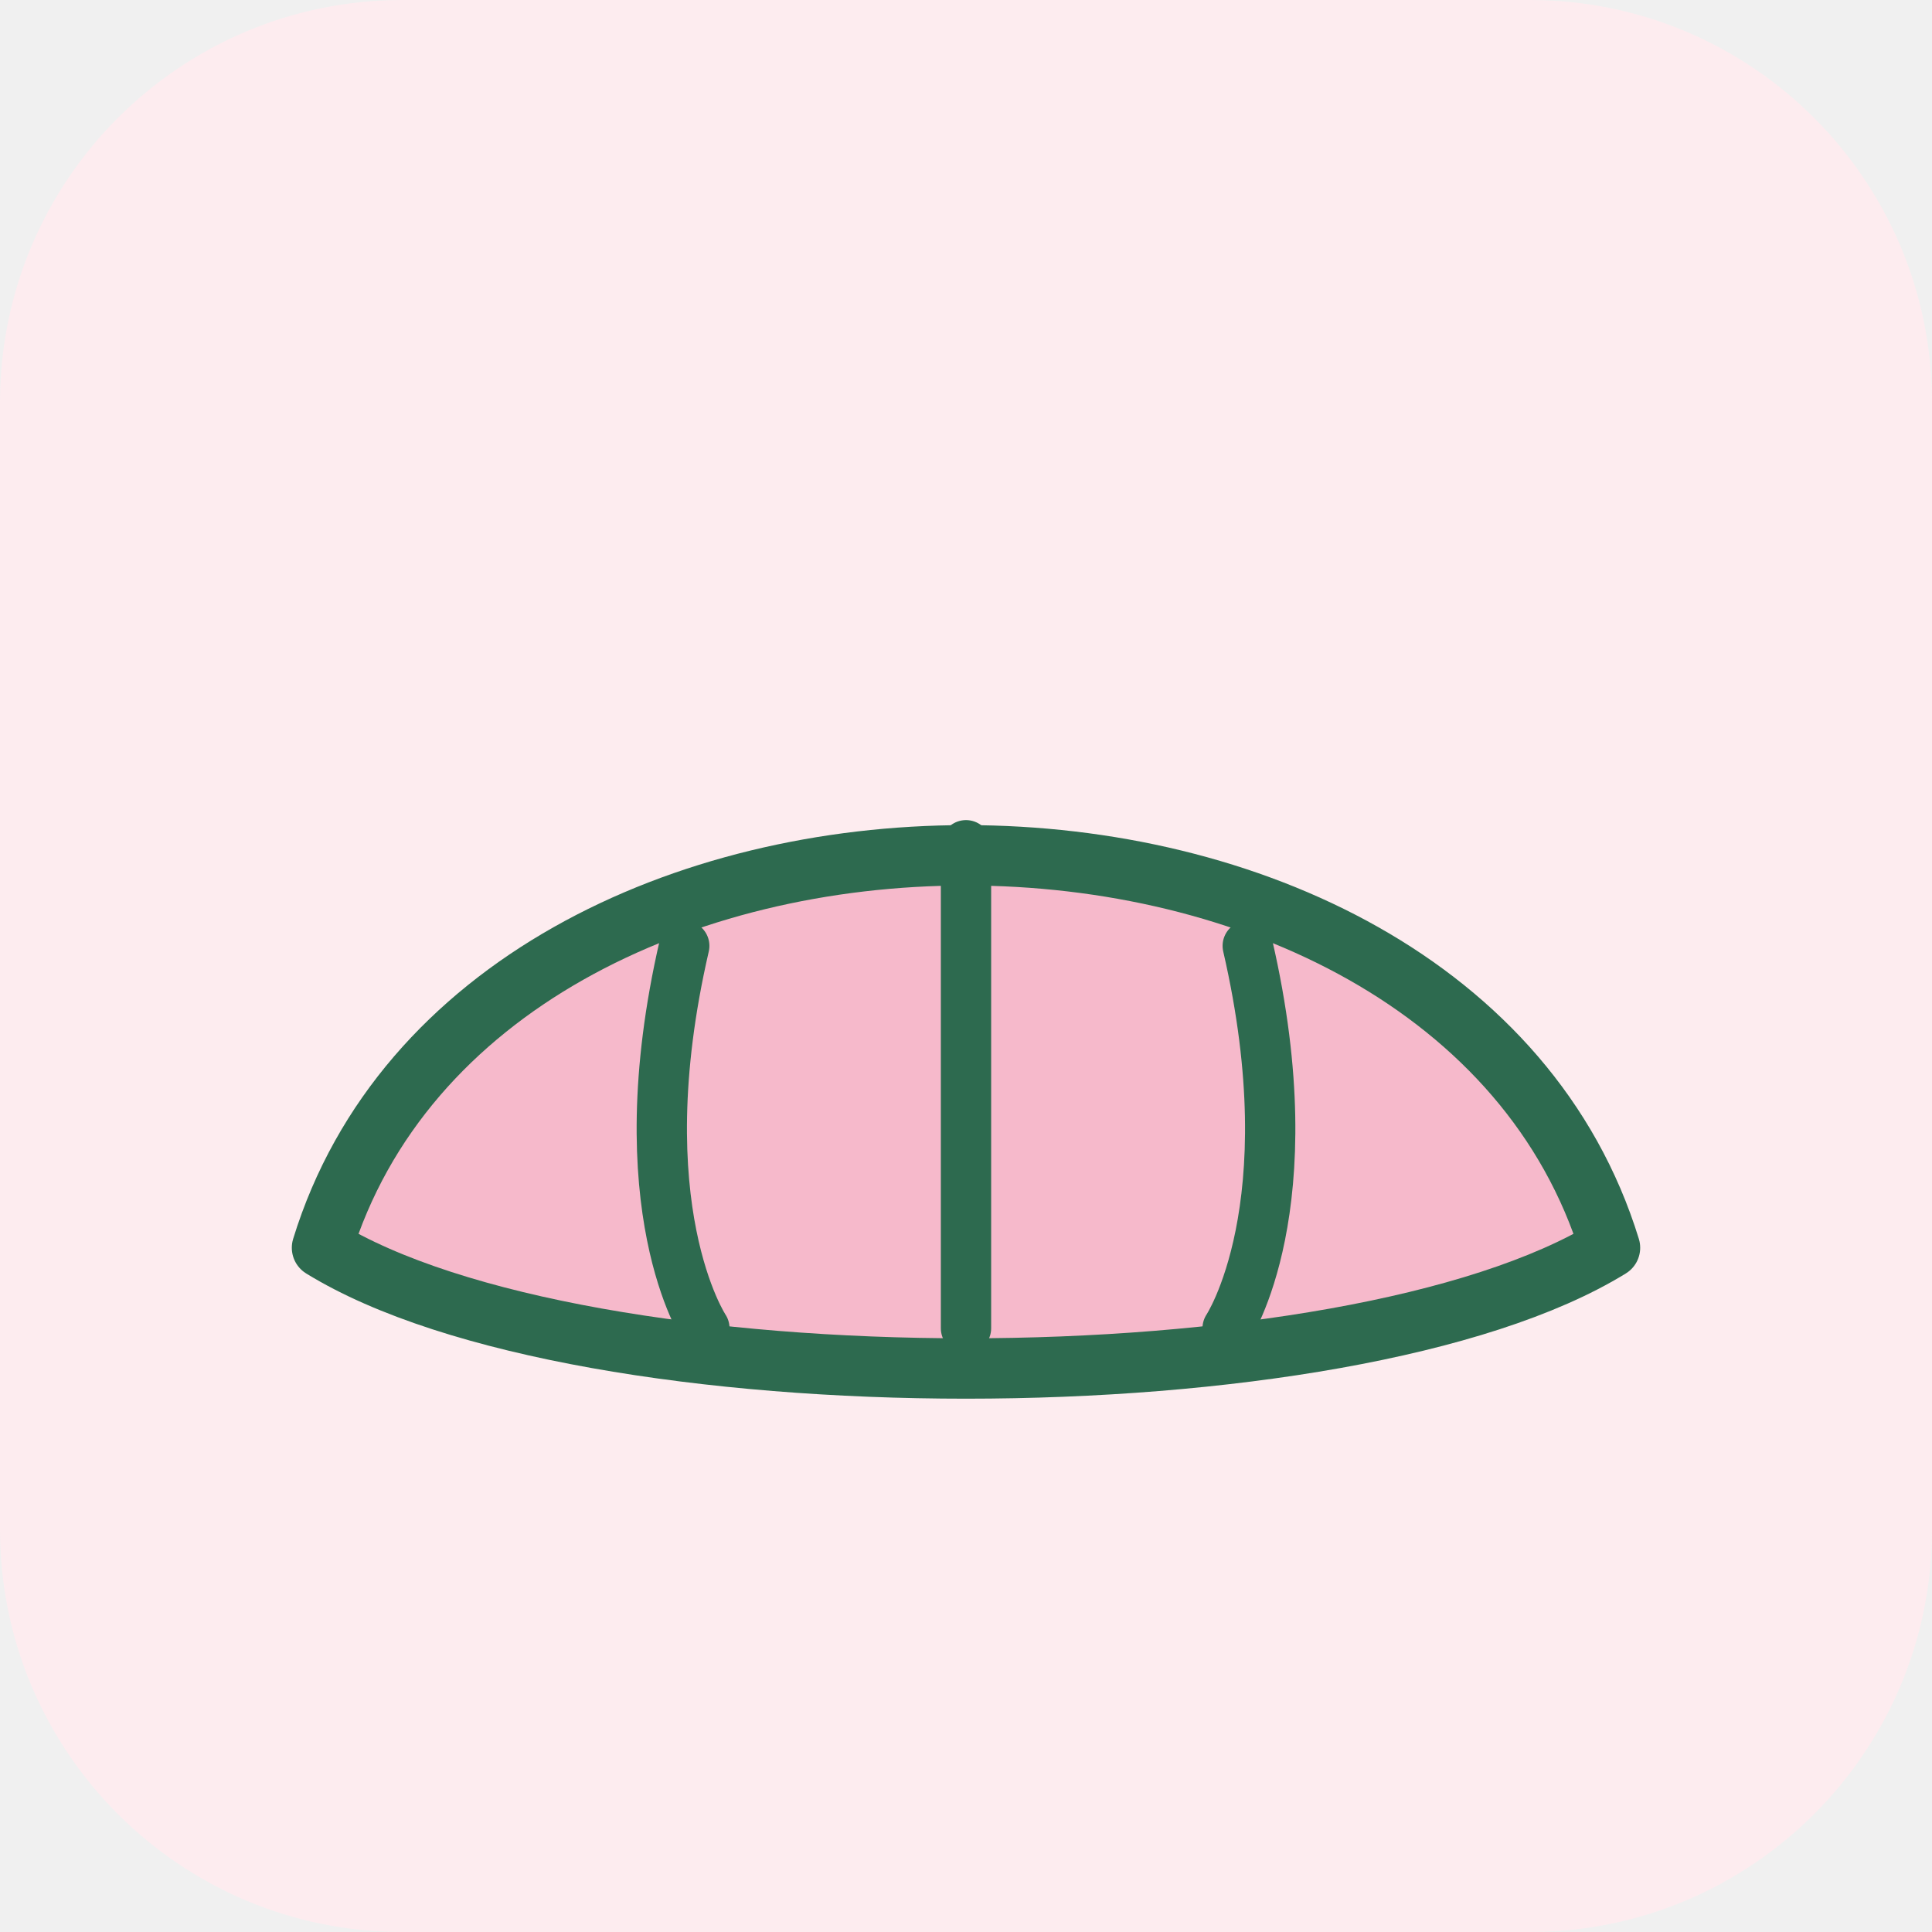
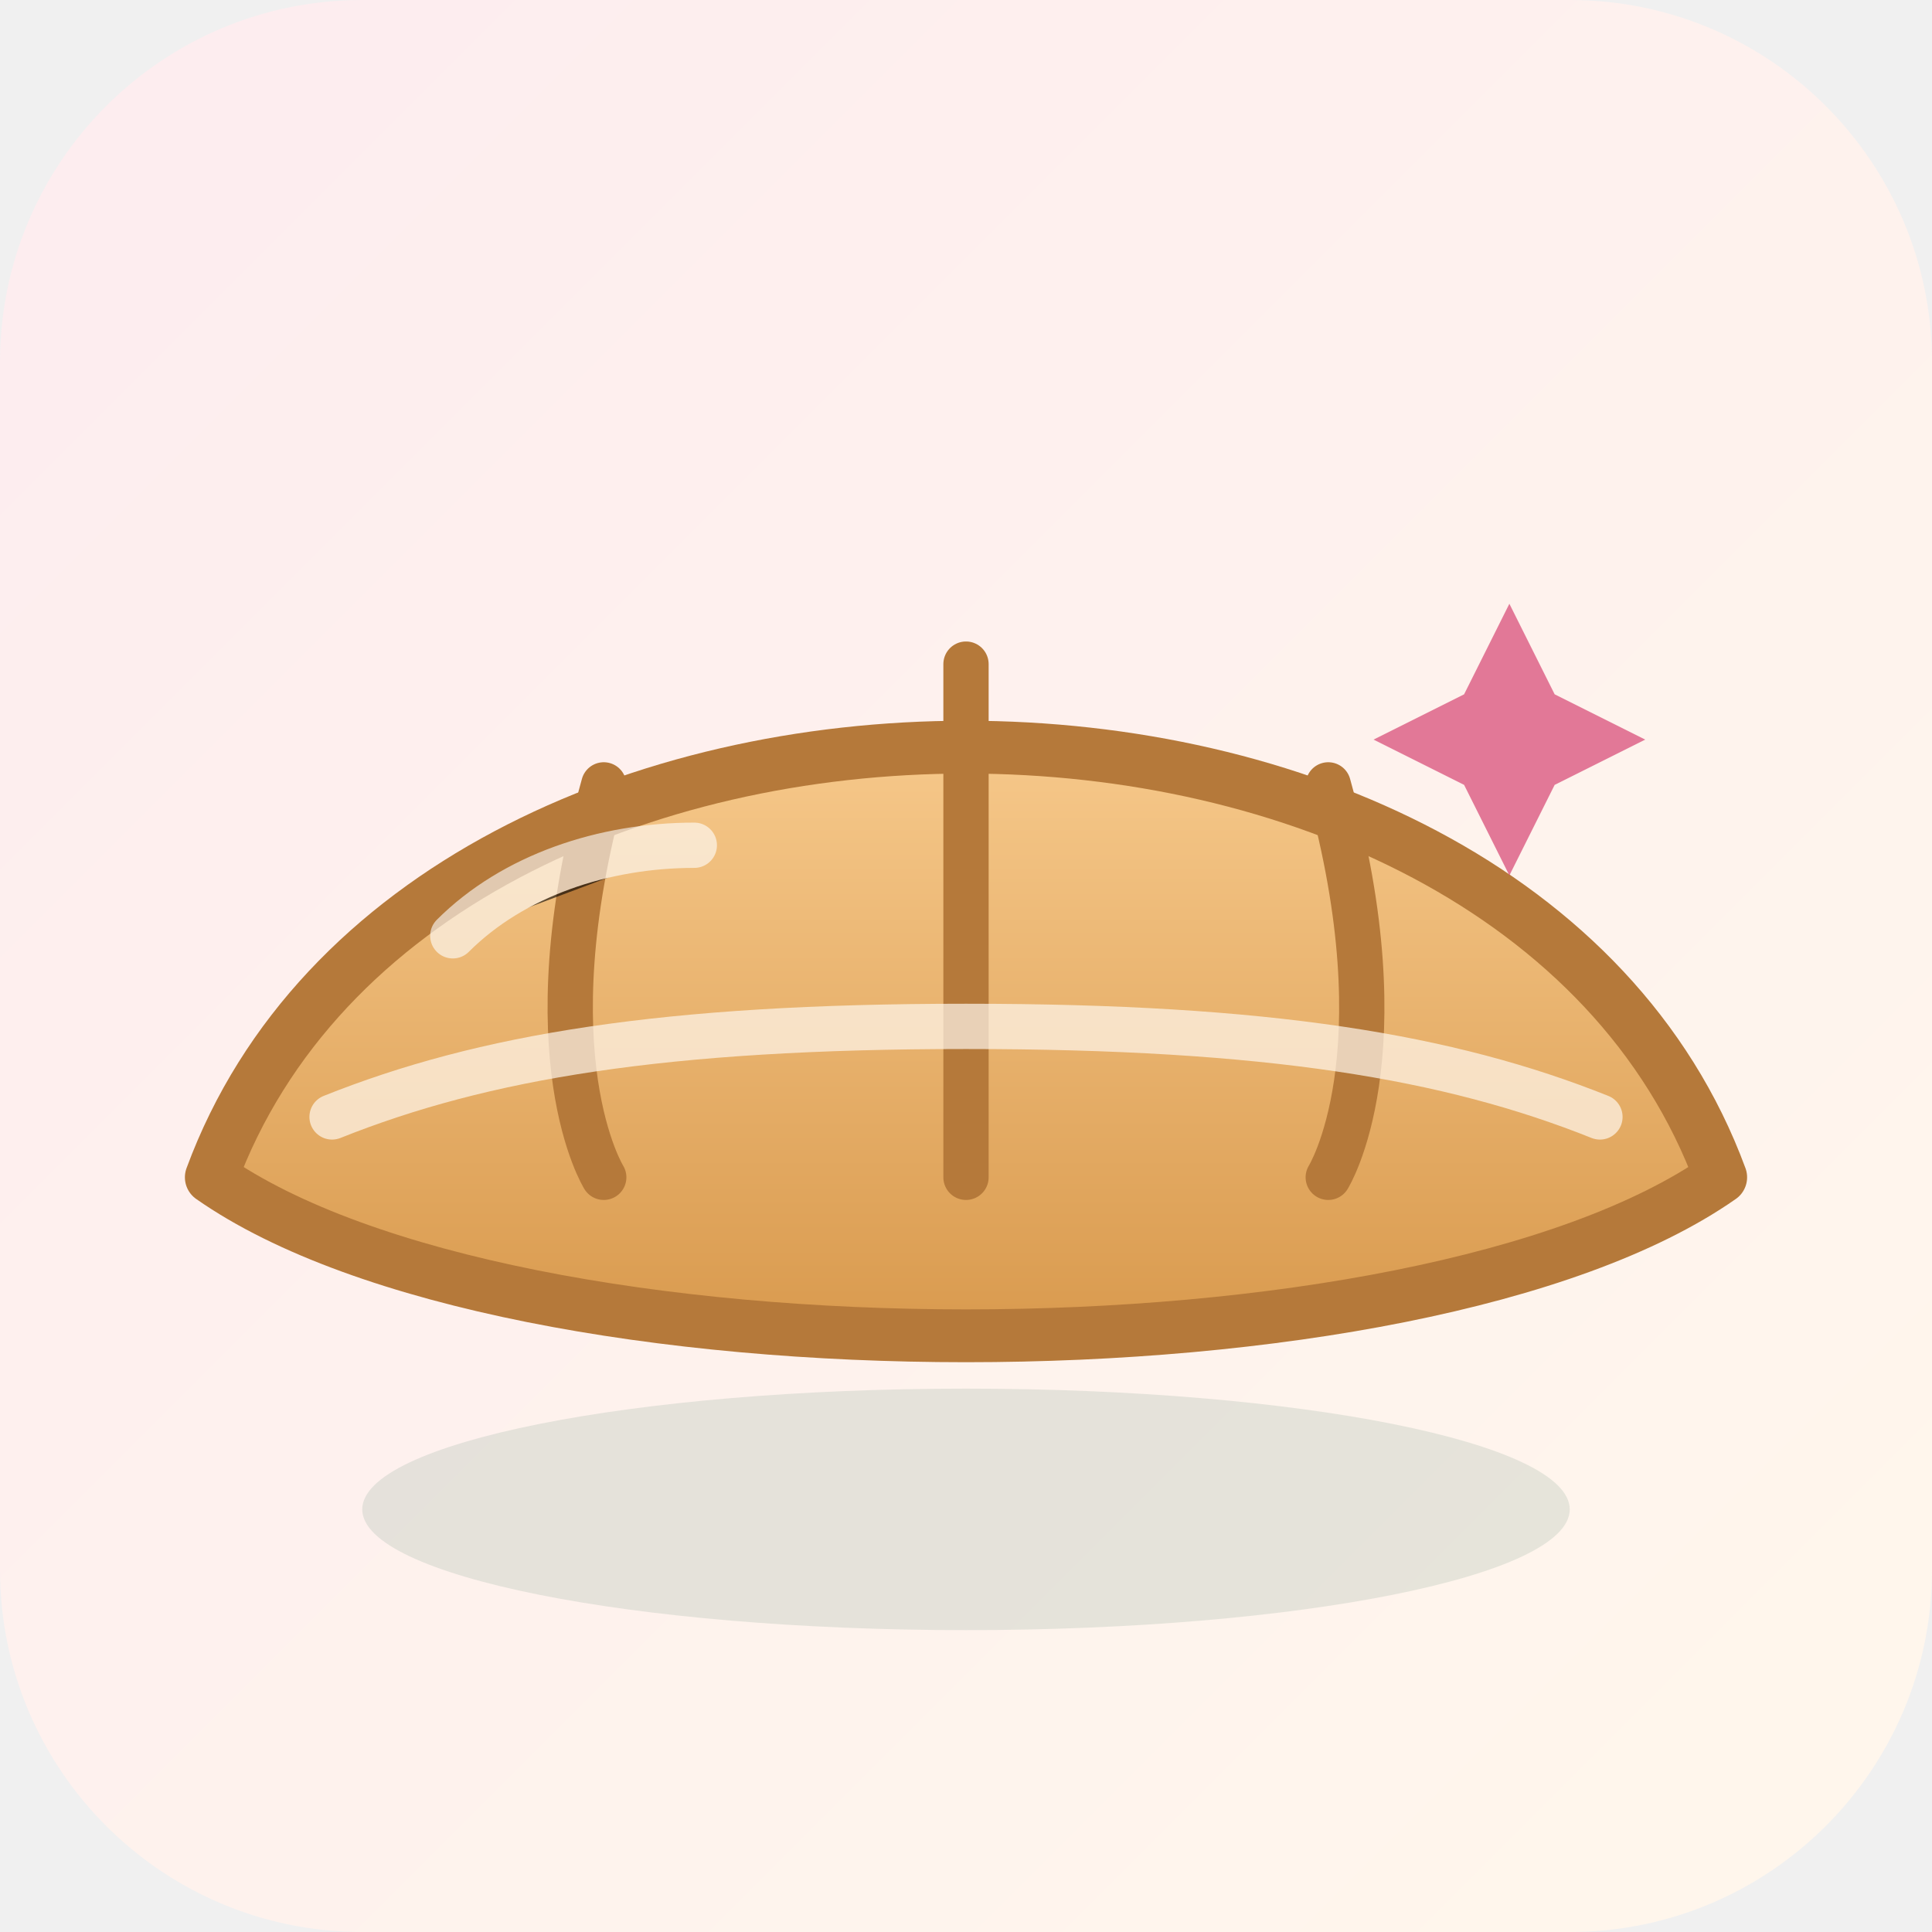
- <svg xmlns="http://www.w3.org/2000/svg" viewBox="0 0 96 96" role="img" aria-label="Croissant butter">
-   <rect width="96" height="96" rx="20" fill="#FDECEF" />
-   <path d="M16 62c8-26 56-26 64 0-13 8-51 8-64 0z" fill="#F6B9CB" stroke="#2D6A4F" stroke-width="3" stroke-linejoin="round" />
-   <path d="M34 47c-3 13 1 19 1 19M48 42v24M62 47c3 13-1 19-1 19" fill="none" stroke="#2D6A4F" stroke-width="2.5" stroke-linecap="round" />
+ <svg xmlns="http://www.w3.org/2000/svg" viewBox="0 0 128 128" role="img" aria-label="Roti croissant butter">
+   <defs>
+     <linearGradient id="croBg" x1="0" y1="0" x2="1" y2="1">
+       <stop offset="0" stop-color="#FDECEF" />
+       <stop offset="1" stop-color="#FFF7EC" />
+     </linearGradient>
+     <linearGradient id="croBody" x1="0" y1="0" x2="0" y2="1">
+       <stop offset="0" stop-color="#F6C88A" />
+       <stop offset="1" stop-color="#D99A4E" />
+     </linearGradient>
+   </defs>
+   <rect width="128" height="128" rx="24" fill="url(#croBg)" />
+   <ellipse cx="64" cy="100" rx="40" ry="8" fill="#2D6A4F" opacity="0.12" />
+   <path d="M14 78c14-38 86-38 100 0-20 14-80 14-100 0z" fill="url(#croBody)" stroke="#B5793A" stroke-width="3.5" stroke-linejoin="round" />
+   <path d="M40 52c-5 18 0 26 0 26M64 44v34M88 52c5 18 0 26 0 26" fill="none" stroke="#B5793A" stroke-width="3" stroke-linecap="round" />
+   <path d="M22 74c10-4 22-6 42-6s32 2 42 6" fill="none" stroke="#FFF7EC" stroke-width="3" stroke-linecap="round" opacity="0.7" />
+   <path d="M30 62c4-4 10-6 16-6" stroke="#FFFFFF" stroke-width="3" stroke-linecap="round" opacity="0.6" />
+   <path d="M100 40l3 6 6 3-6 3-3 6-3-6-6-3 6-3z" fill="#D64572" opacity="0.7" />
</svg>
